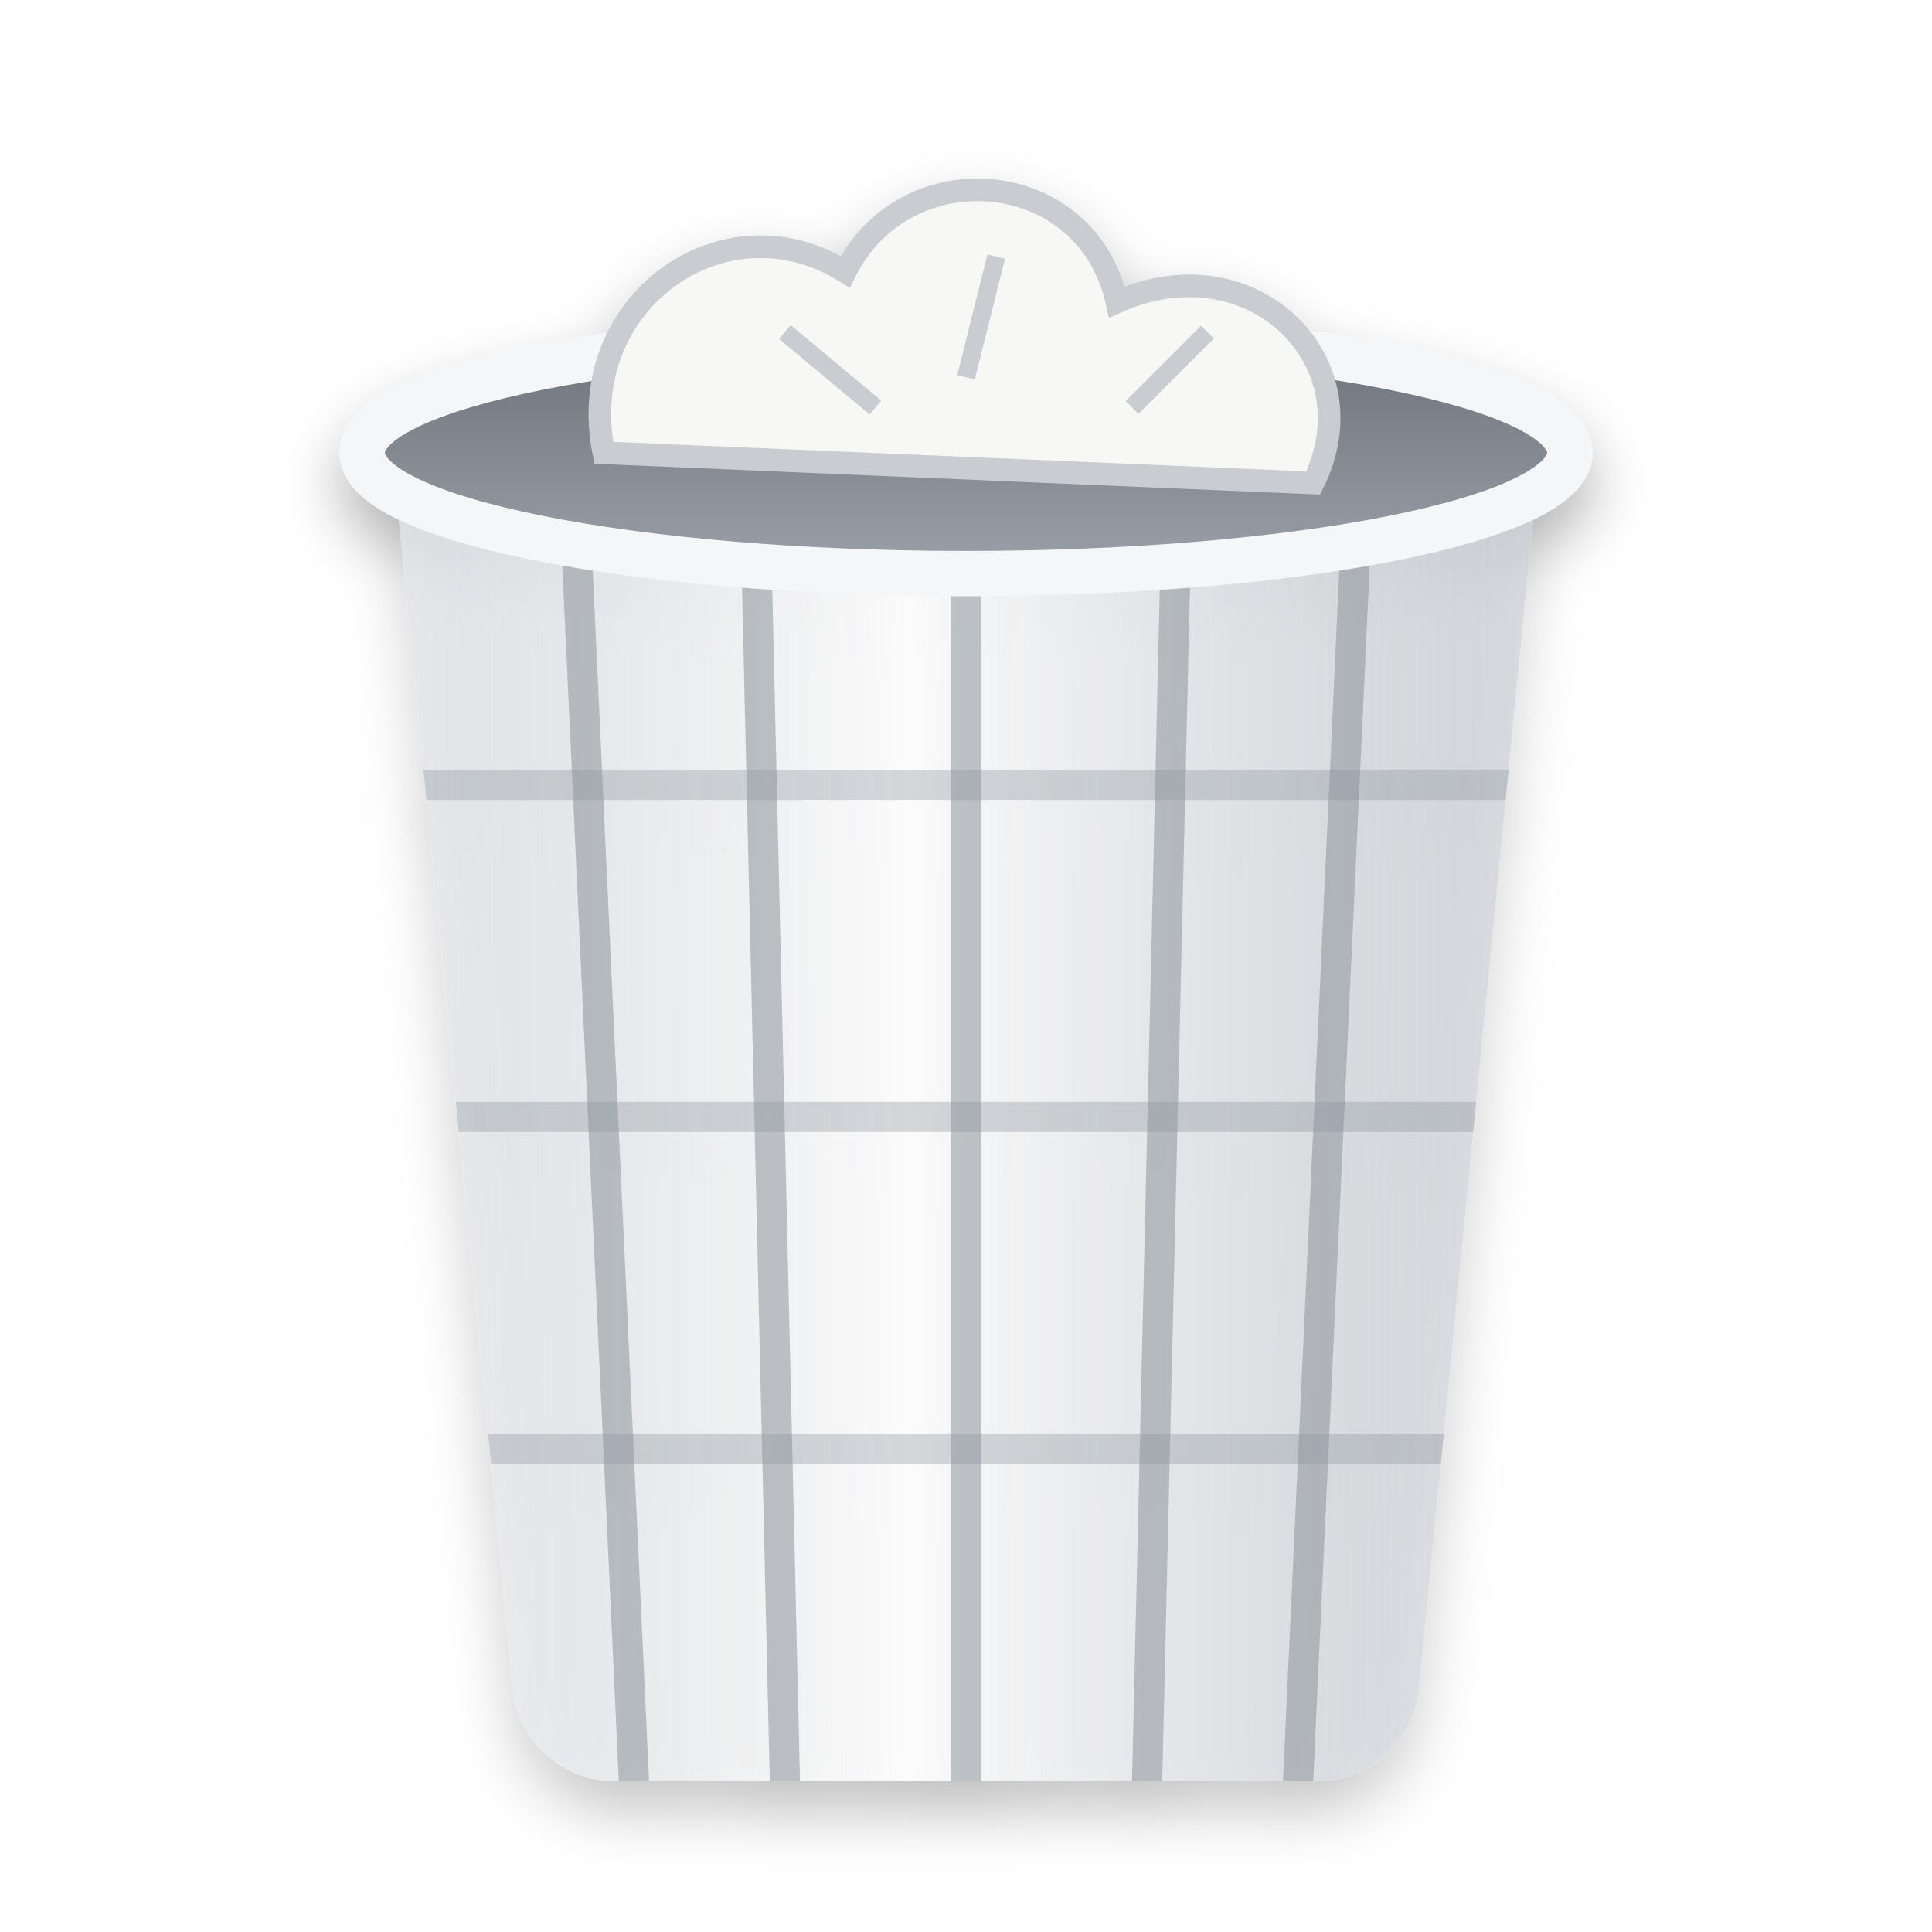
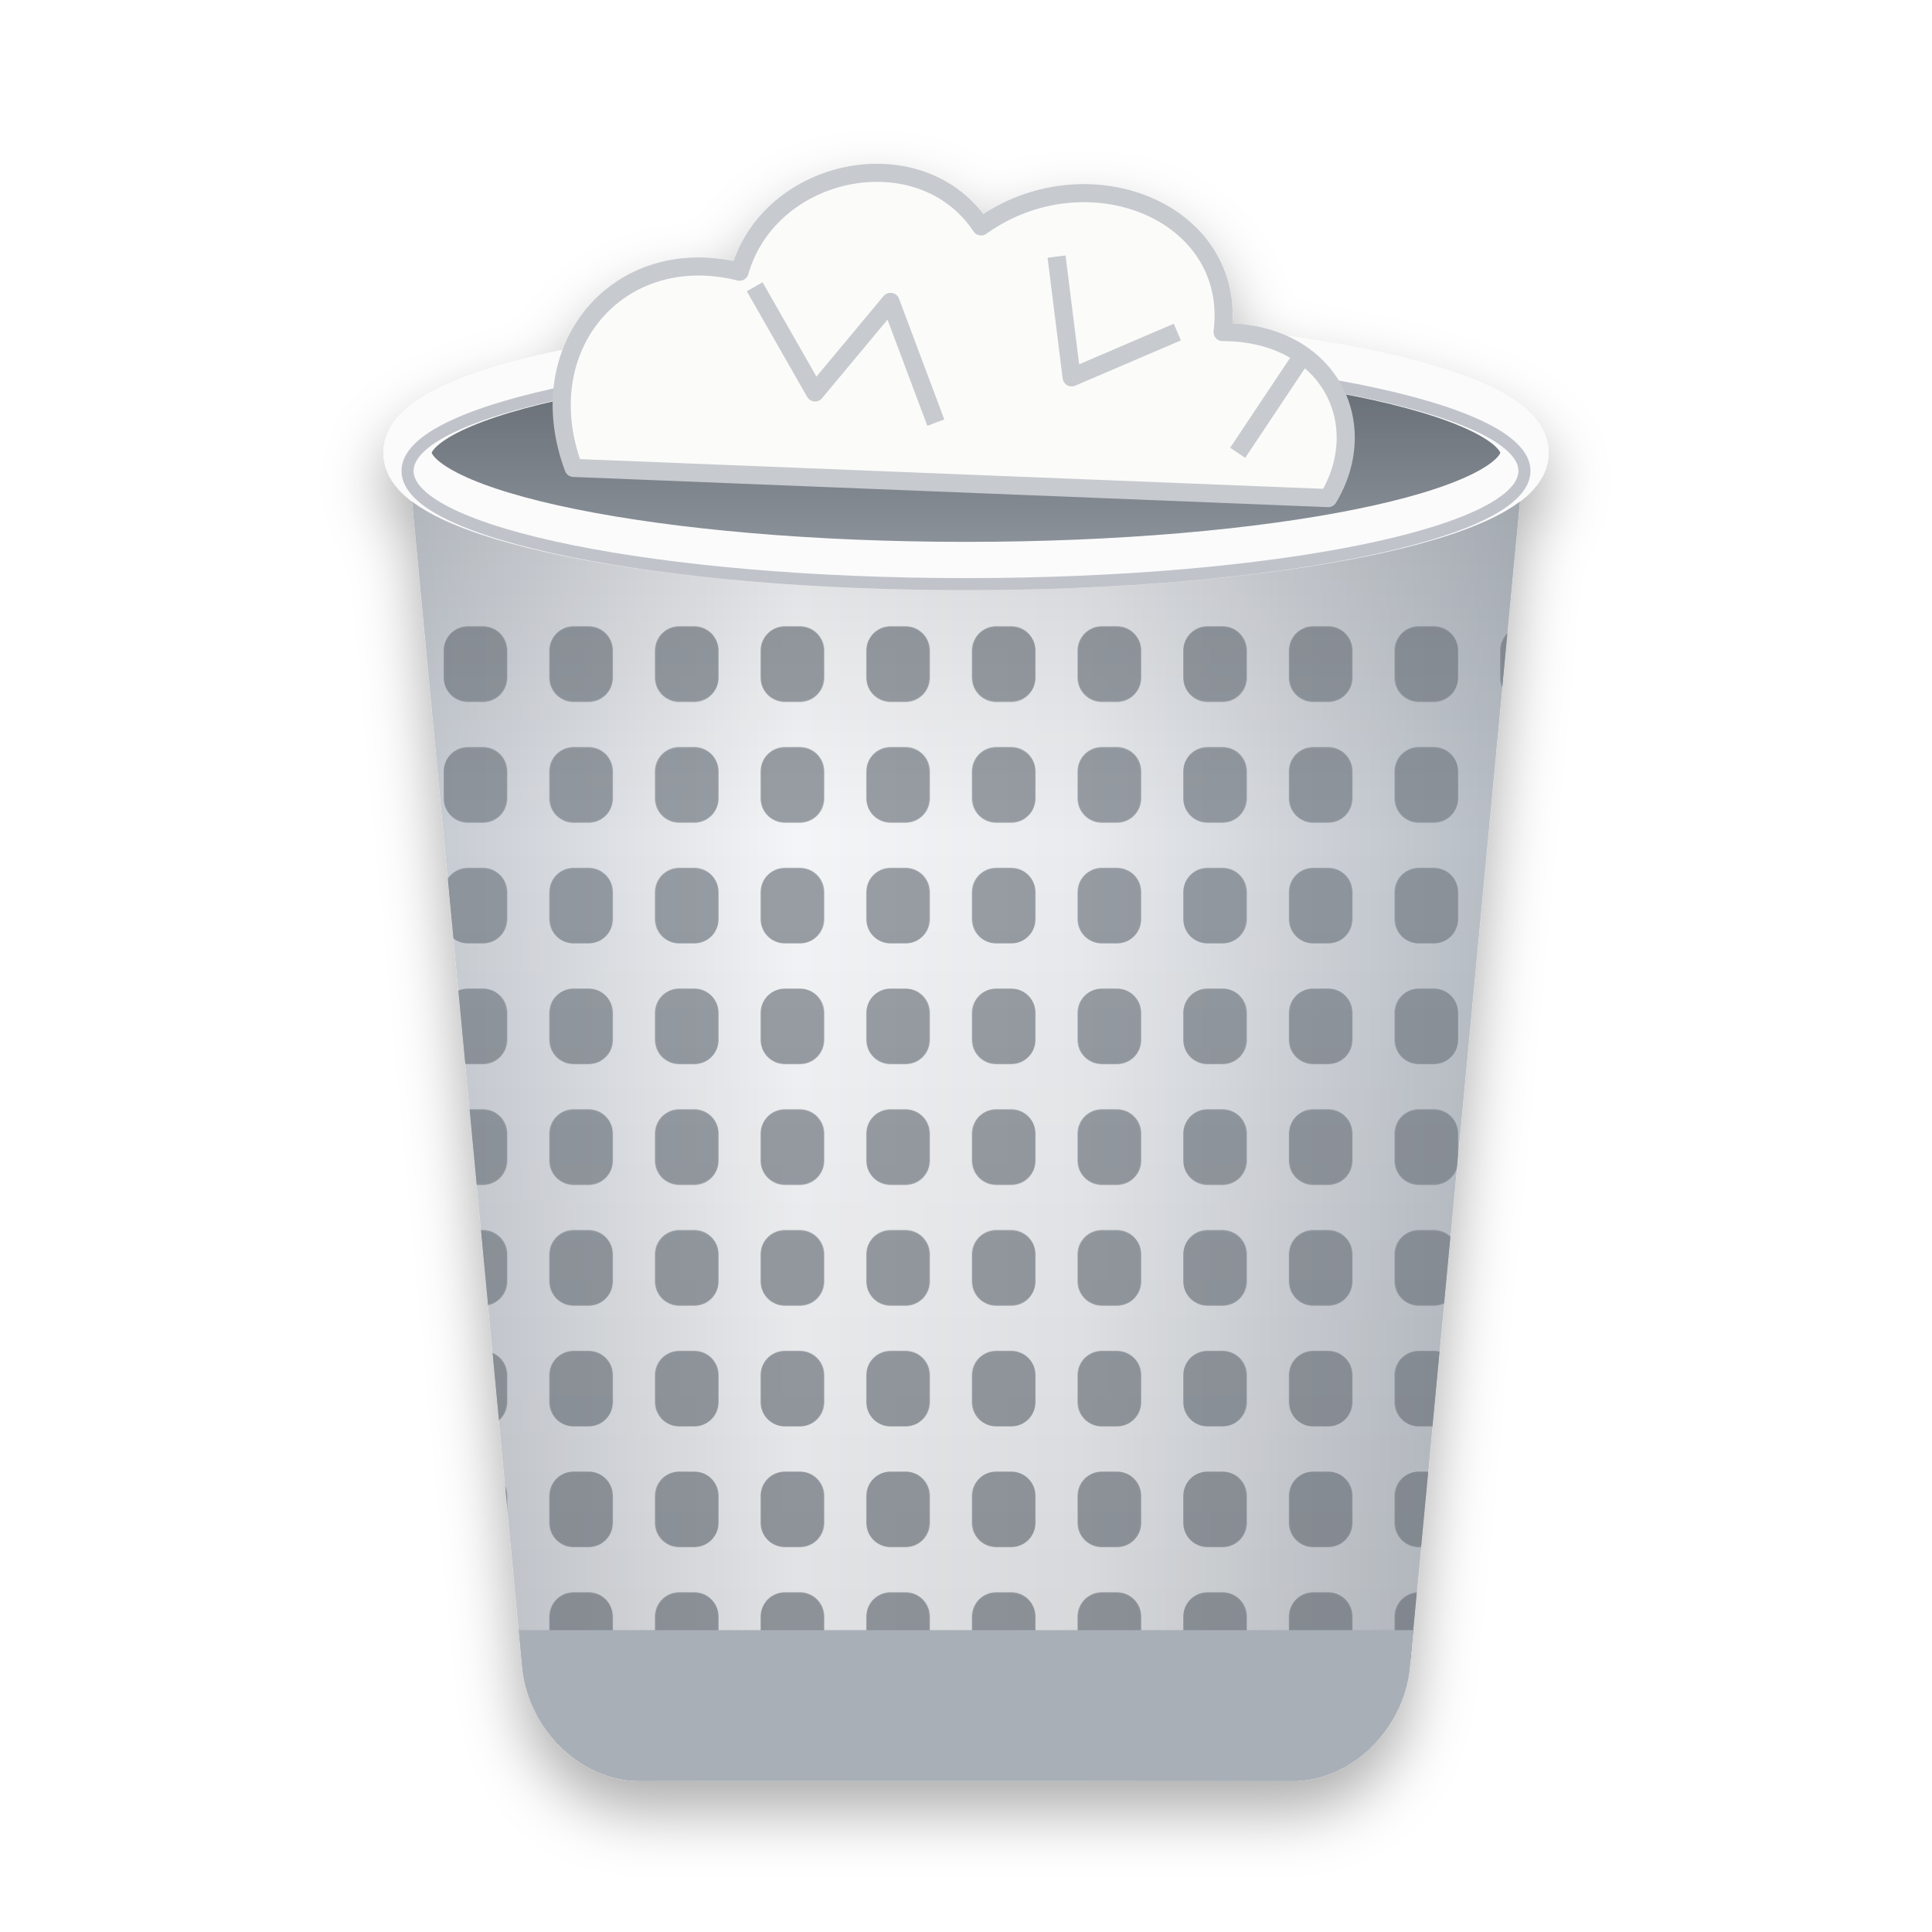
<svg xmlns="http://www.w3.org/2000/svg" viewBox="0 0 128 128">
  <defs>
    <linearGradient id="body" x1="0" y1="0" x2="1" y2="0">
-       <stop offset="0" stop-color="#d9dde3" stop-opacity="0.55" />
-       <stop offset="0.45" stop-color="#ffffff" stop-opacity="0.85" />
-       <stop offset="1" stop-color="#bfc5cd" stop-opacity="0.55" />
+       <stop offset="0" stop-color="#c3c8cf" />
+       <stop offset="0.35" stop-color="#f4f5f7" />
+       <stop offset="0.6" stop-color="#e9ebee" />
+       <stop offset="1" stop-color="#b4bac2" />
+     </linearGradient>
+     <linearGradient id="shade" x1="0" y1="0" x2="0" y2="1">
+       <stop offset="0" stop-color="#000" stop-opacity="0.12" />
+       <stop offset="0.3" stop-color="#000" stop-opacity="0" />
+       <stop offset="1" stop-color="#000" stop-opacity="0.1" />
    </linearGradient>
    <linearGradient id="inside" x1="0" y1="0" x2="0" y2="1">
-       <stop offset="0" stop-color="#6b7178" />
-       <stop offset="1" stop-color="#9aa1a9" />
+       <stop offset="0" stop-color="#5f656c" />
+       <stop offset="1" stop-color="#8f969e" />
    </linearGradient>
+     <pattern id="holes" width="7" height="8" patternUnits="userSpaceOnUse">
+       <rect x="1.4" y="1.5" width="4.2" height="5" rx="1.6" fill="#7b828a" />
+     </pattern>
    <clipPath id="bin">
-       <path d="M26 30h76l-8 82c-0.4 3.4-3.3 6-6.7 6H40.7c-3.4 0-6.3-2.6-6.7-6z" />
+       <path d="M27 30h74l-7.6 80.5c-0.4 4-3.8 7.5-7.8 7.5H42.4c-4 0-7.4-3.5-7.8-7.5z" />
    </clipPath>
    <filter id="shadow" x="-10%" y="-10%" width="120%" height="130%">
-       <feDropShadow dx="0" dy="2" stdDeviation="2" flood-color="#000" flood-opacity="0.3" />
+       <feDropShadow dx="0" dy="2" stdDeviation="2" flood-color="#000" flood-opacity="0.32" />
    </filter>
  </defs>
  <g filter="url(#shadow)">
-     <path d="M26 30h76l-8 82c-0.4 3.4-3.3 6-6.7 6H40.7c-3.4 0-6.3-2.6-6.7-6z" fill="url(#body)" />
-     <g clip-path="url(#bin)" stroke="#8e959d" stroke-opacity="0.55" stroke-width="2" fill="none">
-       <path d="M38 32l4 86M50 32l2 86M64 32v86M78 32l-2 86M90 32l-4 86" />
-       <path d="M24 52h80M24 74h80M24 96h80" stroke-opacity="0.35" />
+     <path d="M27 30h74l-7.6 80.5c-0.4 4-3.8 7.5-7.8 7.5H42.4c-4 0-7.4-3.5-7.8-7.5z" fill="url(#body)" />
+     <g clip-path="url(#bin)">
+       <rect x="20" y="40" width="88" height="70" fill="url(#holes)" opacity="0.75" />
+       <rect x="20" y="28" width="88" height="92" fill="url(#shade)" />
+       <rect x="20" y="108" width="88" height="12" fill="#a9afb7" />
    </g>
-     <ellipse cx="64" cy="30" rx="40" ry="8" fill="url(#inside)" />
-     <ellipse cx="64" cy="30" rx="40" ry="8" fill="none" stroke="#f4f6f8" stroke-width="3" />
-     <path d="M40 30c-2-10 8-17 16-12 4-8 16-7 18 2 9-4 17 4 13 12z" fill="#f7f7f5" stroke="#c9ccd0" stroke-width="1.5" />
-     <path d="M52 22l6 5M66 17l-2 8M80 22l-5 5" stroke="#c9ccd0" stroke-width="1.2" fill="none" />
+     <ellipse cx="64" cy="30" rx="37" ry="7.5" fill="url(#inside)" />
+     <ellipse cx="64" cy="30" rx="37" ry="7.5" fill="none" stroke="#fbfbfc" stroke-width="3.2" />
+     <ellipse cx="64" cy="31.2" rx="37" ry="7.5" fill="none" stroke="#9aa0a8" stroke-width="0.8" opacity="0.6" />
+     <g stroke="#c7cacf" stroke-width="1.2" stroke-linejoin="round">
+       <path d="M38 31c-3-8 3-15 11-13 2-7 12-9 16-3 7-5 17-1 16 7 7 0 10 6 7 11z" fill="#fbfbf9" />
+       <path d="M50 19l4 7 5-6 3 8M70 17l1 8 7-3M86 24l-4 6" fill="none" />
+     </g>
  </g>
</svg>
